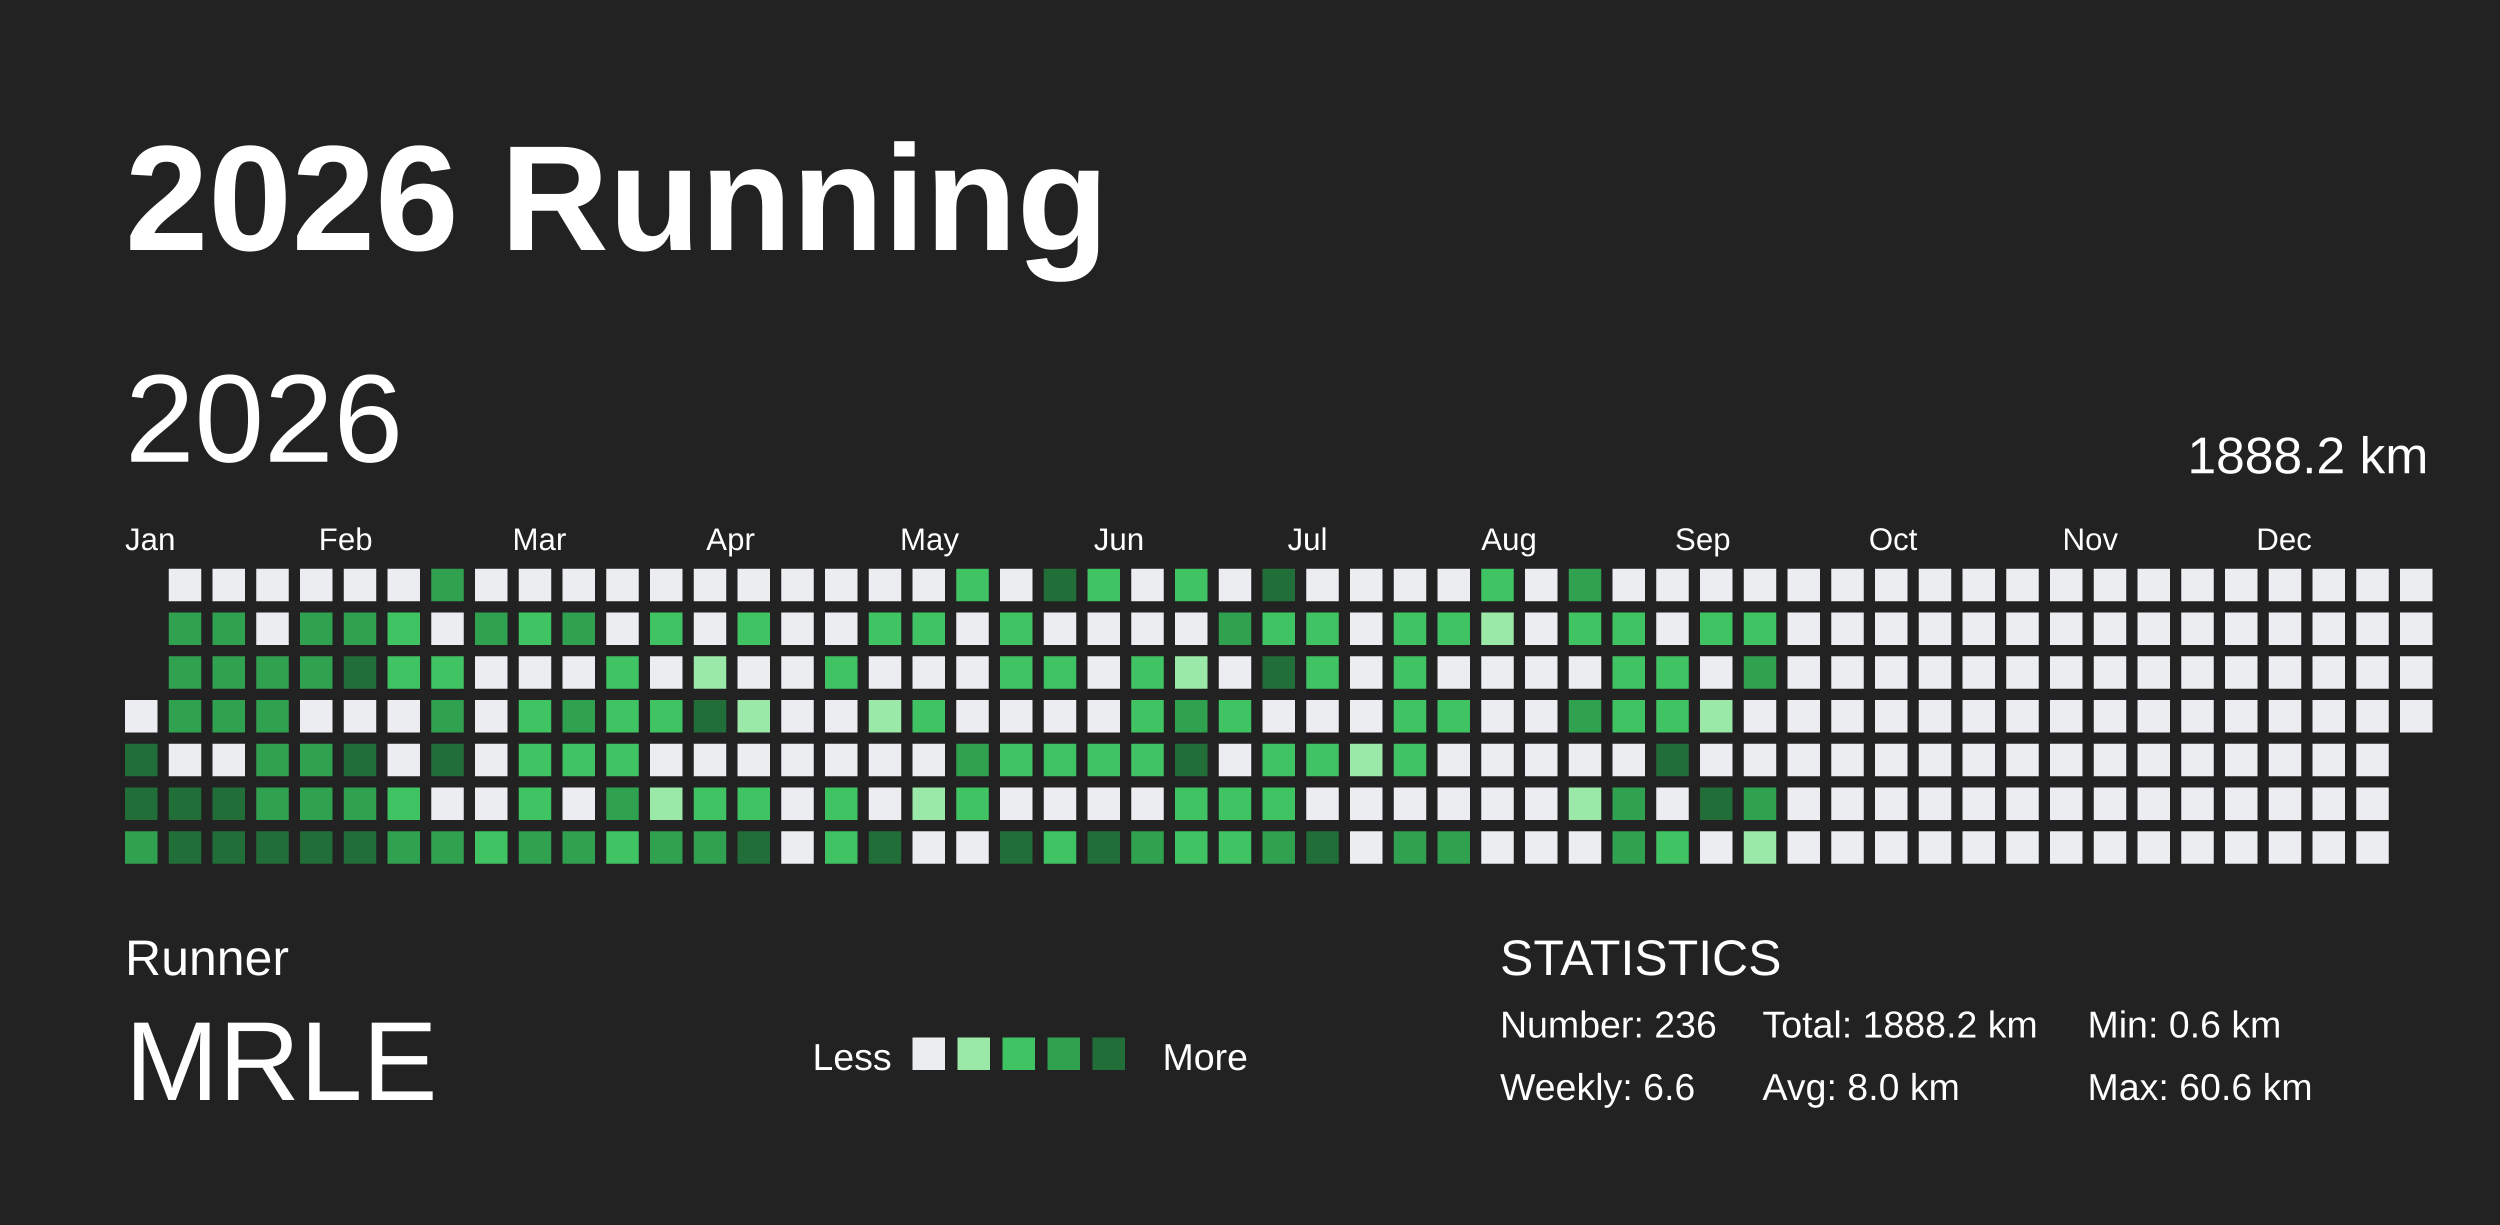
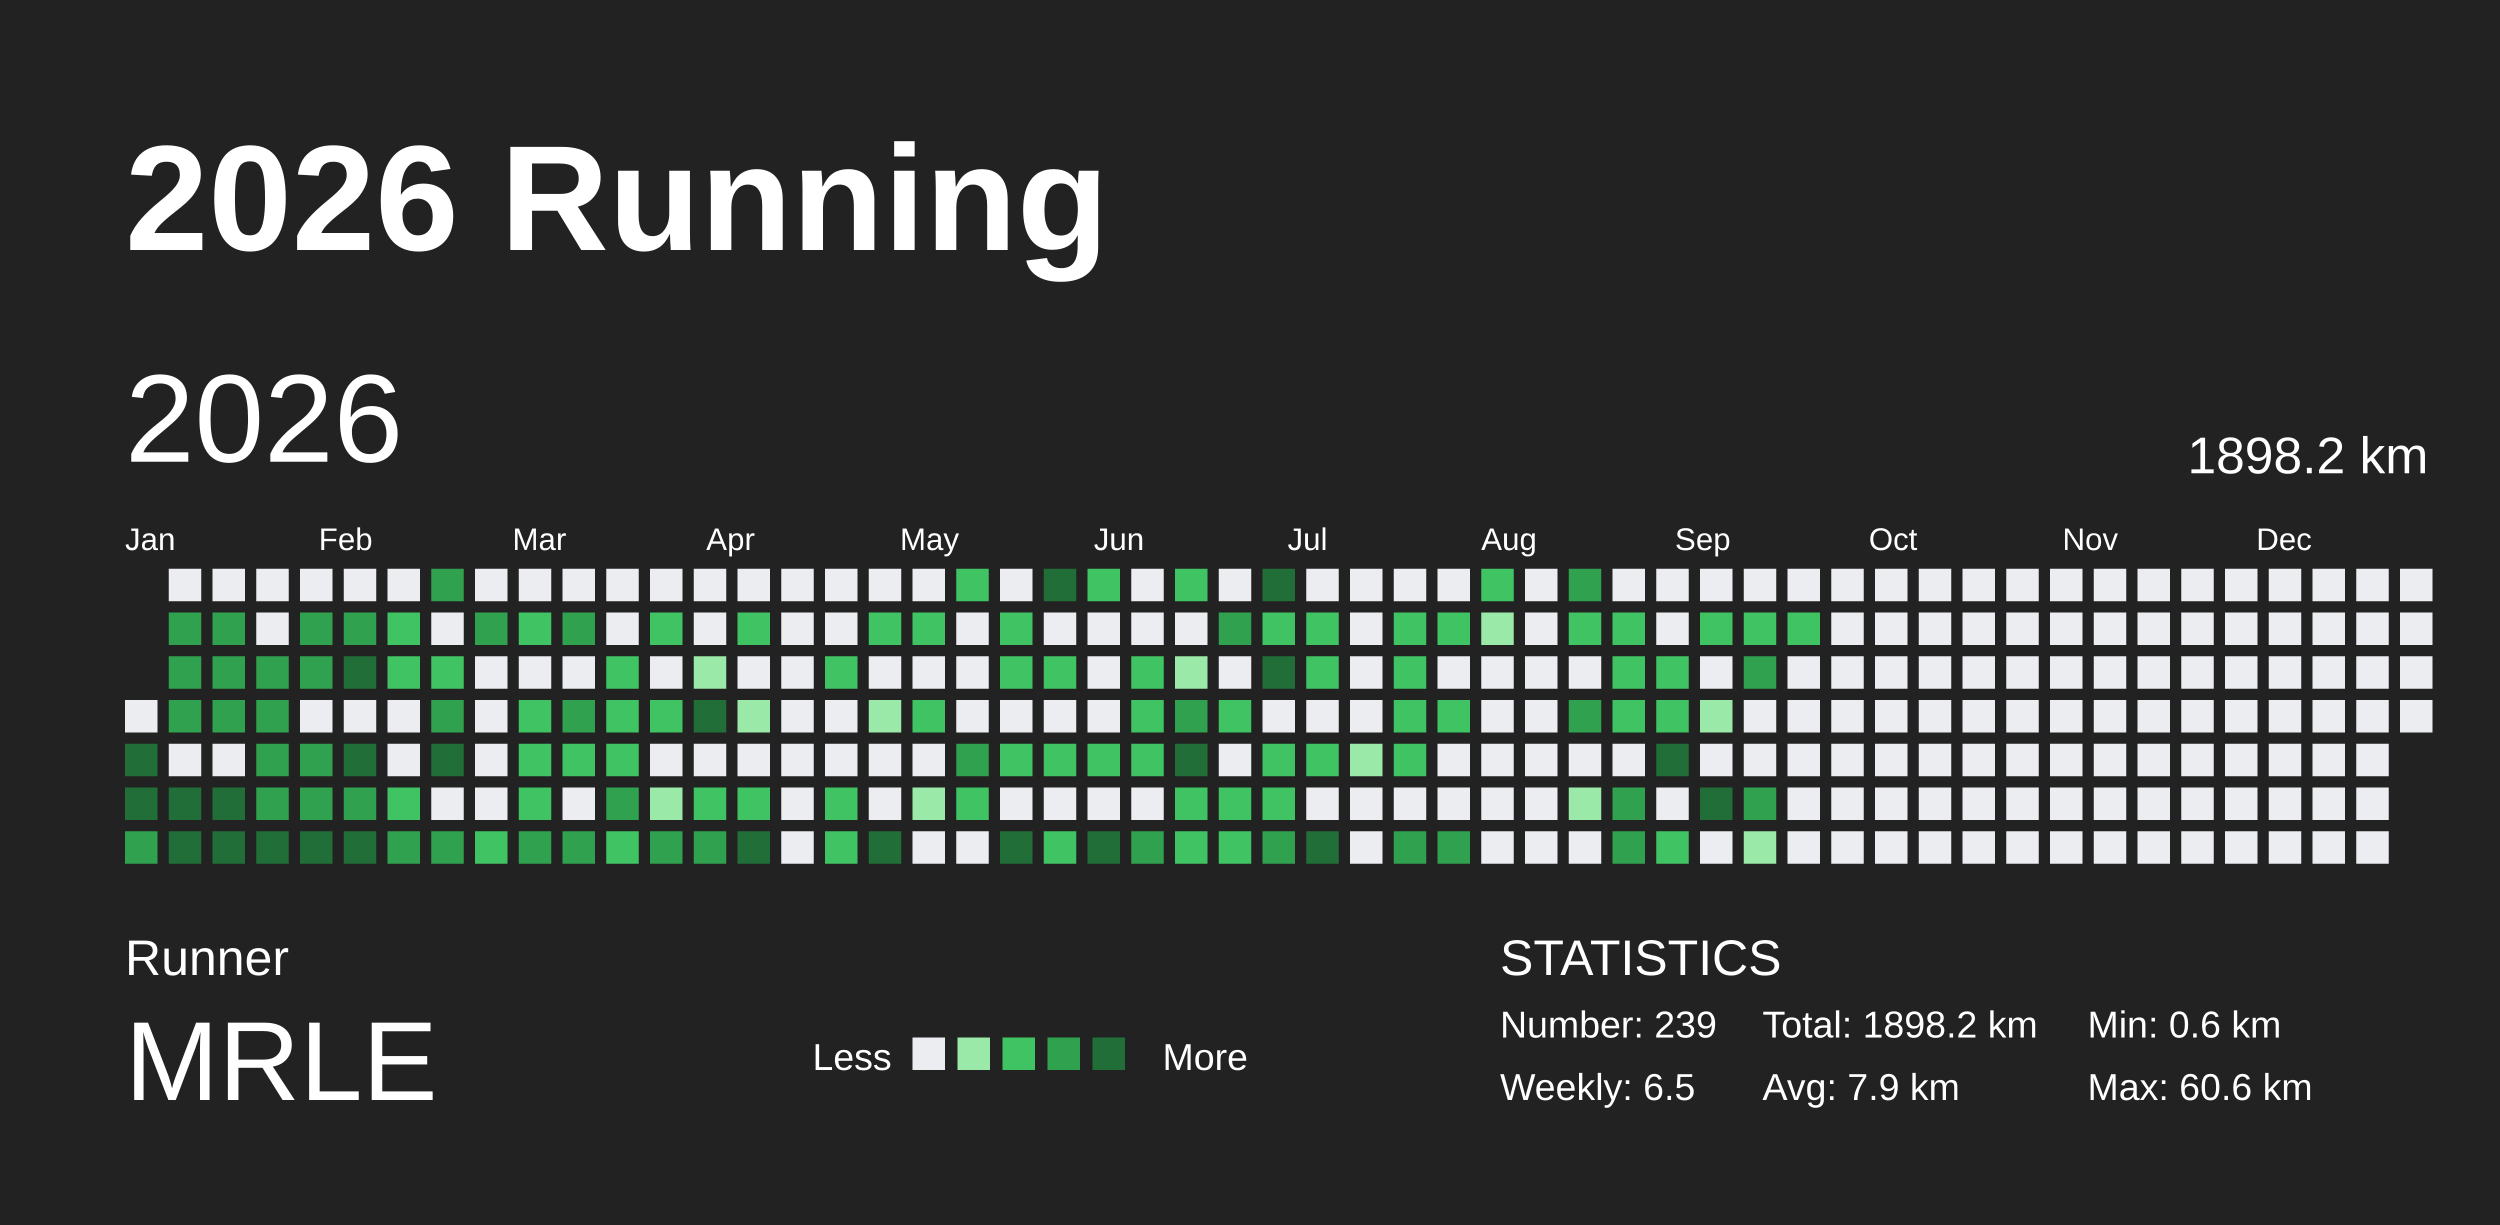
<svg xmlns="http://www.w3.org/2000/svg" baseProfile="full" height="98mm" version="1.1" viewBox="0,0,200,98" width="200mm">
  <defs />
  <rect fill="#222222" height="98" width="200" x="0" y="0" />
  <text fill="#FFFFFF" style="font-size:12px; font-family:Arial; font-weight:bold;" x="10" y="20">2026 Running</text>
  <text fill="#FFFFFF" style="font-size:4px; font-family:Arial" x="10" y="78">Runner</text>
  <text fill="#FFFFFF" style="font-size:9px; font-family:Arial" x="10" y="88">MRLE</text>
  <text fill="#FFFFFF" style="font-size:3px; font-family:Arial" x="65" y="85.6">Less</text>
  <rect fill="#ebedf0" height="2.6" width="2.6" x="73" y="83" />
  <rect fill="#9be9a8" height="2.6" width="2.6" x="76.6" y="83" />
  <rect fill="#40c463" height="2.6" width="2.6" x="80.2" y="83" />
  <rect fill="#30a14e" height="2.6" width="2.6" x="83.8" y="83" />
  <rect fill="#216e39" height="2.6" width="2.6" x="87.4" y="83" />
  <text fill="#FFFFFF" style="font-size:3px; font-family:Arial" x="93" y="85.6">More</text>
  <text fill="#FFFFFF" style="font-size:4px; font-family:Arial" x="120" y="78">STATISTICS</text>
-   <text fill="#FFFFFF" style="font-size:3px; font-family:Arial" x="120" y="83">Number: 236</text>
-   <text fill="#FFFFFF" style="font-size:3px; font-family:Arial" x="120" y="88">Weekly: 6.6</text>
-   <text fill="#FFFFFF" style="font-size:3px; font-family:Arial" x="141" y="83">Total: 1888.2 km</text>
-   <text fill="#FFFFFF" style="font-size:3px; font-family:Arial" x="141" y="88">Avg: 8.0 km</text>
+   <text fill="#FFFFFF" style="font-size:3px; font-family:Arial" x="120" y="83">Number: 239</text>
+   <text fill="#FFFFFF" style="font-size:3px; font-family:Arial" x="120" y="88">Weekly: 6.5</text>
+   <text fill="#FFFFFF" style="font-size:3px; font-family:Arial" x="141" y="83">Total: 1898.2 km</text>
+   <text fill="#FFFFFF" style="font-size:3px; font-family:Arial" x="141" y="88">Avg: 7.9 km</text>
  <text fill="#FFFFFF" style="font-size:3px; font-family:Arial" x="167" y="83">Min: 0.6 km</text>
  <text fill="#FFFFFF" style="font-size:3px; font-family:Arial" x="167" y="88">Max: 60.6 km</text>
  <text dominant-baseline="hanging" fill="#FFFFFF" style="font-size:10.0px; font-family:Arial;" x="10" y="30">2026</text>
-   <text dominant-baseline="hanging" fill="#FFFFFF" style="font-size:4.125px; font-family:Arial;" x="175" y="35">1888.2 km</text>
+   <text dominant-baseline="hanging" fill="#FFFFFF" style="font-size:4.125px; font-family:Arial;" x="175" y="35">1898.2 km</text>
  <text fill="#FFFFFF" style="font-size:2.5px; font-family:Arial" x="10.0" y="44">Jan</text>
  <text fill="#FFFFFF" style="font-size:2.5px; font-family:Arial" x="25.5" y="44">Feb</text>
  <text fill="#FFFFFF" style="font-size:2.5px; font-family:Arial" x="41.0" y="44">Mar</text>
  <text fill="#FFFFFF" style="font-size:2.5px; font-family:Arial" x="56.5" y="44">Apr</text>
  <text fill="#FFFFFF" style="font-size:2.5px; font-family:Arial" x="72.0" y="44">May</text>
  <text fill="#FFFFFF" style="font-size:2.5px; font-family:Arial" x="87.5" y="44">Jun</text>
  <text fill="#FFFFFF" style="font-size:2.5px; font-family:Arial" x="103.0" y="44">Jul</text>
  <text fill="#FFFFFF" style="font-size:2.5px; font-family:Arial" x="118.5" y="44">Aug</text>
  <text fill="#FFFFFF" style="font-size:2.5px; font-family:Arial" x="134.0" y="44">Sep</text>
  <text fill="#FFFFFF" style="font-size:2.5px; font-family:Arial" x="149.5" y="44">Oct</text>
  <text fill="#FFFFFF" style="font-size:2.5px; font-family:Arial" x="165.0" y="44">Nov</text>
  <text fill="#FFFFFF" style="font-size:2.5px; font-family:Arial" x="180.5" y="44">Dec</text>
  <rect fill="#ebedf0" height="2.6" width="2.6" x="10.0" y="56.0" />
  <rect fill="#216e39" height="2.6" width="2.6" x="10.0" y="59.5" />
  <rect fill="#216e39" height="2.6" width="2.6" x="10.0" y="63.0" />
  <rect fill="#30a14e" height="2.6" width="2.6" x="10.0" y="66.5" />
  <rect fill="#ebedf0" height="2.6" width="2.6" x="13.5" y="45.5" />
  <rect fill="#30a14e" height="2.6" width="2.6" x="13.5" y="49.0" />
  <rect fill="#30a14e" height="2.6" width="2.6" x="13.5" y="52.5" />
  <rect fill="#30a14e" height="2.6" width="2.6" x="13.5" y="56.0" />
  <rect fill="#ebedf0" height="2.6" width="2.6" x="13.5" y="59.5" />
  <rect fill="#216e39" height="2.6" width="2.6" x="13.5" y="63.0" />
  <rect fill="#216e39" height="2.6" width="2.6" x="13.5" y="66.5" />
  <rect fill="#ebedf0" height="2.6" width="2.6" x="17.0" y="45.5" />
  <rect fill="#30a14e" height="2.6" width="2.6" x="17.0" y="49.0" />
  <rect fill="#30a14e" height="2.6" width="2.6" x="17.0" y="52.5" />
  <rect fill="#30a14e" height="2.6" width="2.6" x="17.0" y="56.0" />
  <rect fill="#ebedf0" height="2.6" width="2.6" x="17.0" y="59.5" />
  <rect fill="#216e39" height="2.6" width="2.6" x="17.0" y="63.0" />
  <rect fill="#216e39" height="2.6" width="2.6" x="17.0" y="66.5" />
  <rect fill="#ebedf0" height="2.6" width="2.6" x="20.5" y="45.5" />
  <rect fill="#ebedf0" height="2.6" width="2.6" x="20.5" y="49.0" />
  <rect fill="#30a14e" height="2.6" width="2.6" x="20.5" y="52.5" />
  <rect fill="#30a14e" height="2.6" width="2.6" x="20.5" y="56.0" />
  <rect fill="#30a14e" height="2.6" width="2.6" x="20.5" y="59.5" />
  <rect fill="#30a14e" height="2.6" width="2.6" x="20.5" y="63.0" />
  <rect fill="#216e39" height="2.6" width="2.6" x="20.5" y="66.5" />
  <rect fill="#ebedf0" height="2.6" width="2.6" x="24.0" y="45.5" />
  <rect fill="#30a14e" height="2.6" width="2.6" x="24.0" y="49.0" />
  <rect fill="#30a14e" height="2.6" width="2.6" x="24.0" y="52.5" />
  <rect fill="#ebedf0" height="2.6" width="2.6" x="24.0" y="56.0" />
  <rect fill="#30a14e" height="2.6" width="2.6" x="24.0" y="59.5" />
  <rect fill="#30a14e" height="2.6" width="2.6" x="24.0" y="63.0" />
  <rect fill="#216e39" height="2.6" width="2.6" x="24.0" y="66.5" />
  <rect fill="#ebedf0" height="2.6" width="2.6" x="27.5" y="45.5" />
  <rect fill="#30a14e" height="2.6" width="2.6" x="27.5" y="49.0" />
  <rect fill="#216e39" height="2.6" width="2.6" x="27.5" y="52.5" />
  <rect fill="#ebedf0" height="2.6" width="2.6" x="27.5" y="56.0" />
  <rect fill="#216e39" height="2.6" width="2.6" x="27.5" y="59.5" />
  <rect fill="#30a14e" height="2.6" width="2.6" x="27.5" y="63.0" />
  <rect fill="#216e39" height="2.6" width="2.6" x="27.5" y="66.5" />
  <rect fill="#ebedf0" height="2.6" width="2.6" x="31.0" y="45.5" />
  <rect fill="#40c463" height="2.6" width="2.6" x="31.0" y="49.0" />
  <rect fill="#40c463" height="2.6" width="2.6" x="31.0" y="52.5" />
  <rect fill="#ebedf0" height="2.6" width="2.6" x="31.0" y="56.0" />
  <rect fill="#ebedf0" height="2.6" width="2.6" x="31.0" y="59.5" />
  <rect fill="#40c463" height="2.6" width="2.6" x="31.0" y="63.0" />
  <rect fill="#30a14e" height="2.6" width="2.6" x="31.0" y="66.5" />
  <rect fill="#30a14e" height="2.6" width="2.6" x="34.5" y="45.5" />
  <rect fill="#ebedf0" height="2.6" width="2.6" x="34.5" y="49.0" />
  <rect fill="#40c463" height="2.6" width="2.6" x="34.5" y="52.5" />
  <rect fill="#30a14e" height="2.6" width="2.6" x="34.5" y="56.0" />
  <rect fill="#216e39" height="2.6" width="2.6" x="34.5" y="59.5" />
  <rect fill="#ebedf0" height="2.6" width="2.6" x="34.5" y="63.0" />
  <rect fill="#30a14e" height="2.6" width="2.6" x="34.5" y="66.5" />
  <rect fill="#ebedf0" height="2.6" width="2.6" x="38.0" y="45.5" />
  <rect fill="#30a14e" height="2.6" width="2.6" x="38.0" y="49.0" />
  <rect fill="#ebedf0" height="2.6" width="2.6" x="38.0" y="52.5" />
  <rect fill="#ebedf0" height="2.6" width="2.6" x="38.0" y="56.0" />
  <rect fill="#ebedf0" height="2.6" width="2.6" x="38.0" y="59.5" />
  <rect fill="#ebedf0" height="2.6" width="2.6" x="38.0" y="63.0" />
  <rect fill="#40c463" height="2.6" width="2.6" x="38.0" y="66.5" />
  <rect fill="#ebedf0" height="2.6" width="2.6" x="41.5" y="45.5" />
  <rect fill="#40c463" height="2.6" width="2.6" x="41.5" y="49.0" />
  <rect fill="#ebedf0" height="2.6" width="2.6" x="41.5" y="52.5" />
  <rect fill="#40c463" height="2.6" width="2.6" x="41.5" y="56.0" />
  <rect fill="#40c463" height="2.6" width="2.6" x="41.5" y="59.5" />
  <rect fill="#40c463" height="2.6" width="2.6" x="41.5" y="63.0" />
  <rect fill="#30a14e" height="2.6" width="2.6" x="41.5" y="66.5" />
  <rect fill="#ebedf0" height="2.6" width="2.6" x="45.0" y="45.5" />
  <rect fill="#30a14e" height="2.6" width="2.6" x="45.0" y="49.0" />
  <rect fill="#ebedf0" height="2.6" width="2.6" x="45.0" y="52.5" />
  <rect fill="#30a14e" height="2.6" width="2.6" x="45.0" y="56.0" />
  <rect fill="#40c463" height="2.6" width="2.6" x="45.0" y="59.5" />
  <rect fill="#ebedf0" height="2.6" width="2.6" x="45.0" y="63.0" />
  <rect fill="#30a14e" height="2.6" width="2.6" x="45.0" y="66.5" />
  <rect fill="#ebedf0" height="2.6" width="2.6" x="48.5" y="45.5" />
  <rect fill="#ebedf0" height="2.6" width="2.6" x="48.5" y="49.0" />
  <rect fill="#40c463" height="2.6" width="2.6" x="48.5" y="52.5" />
  <rect fill="#40c463" height="2.6" width="2.6" x="48.5" y="56.0" />
  <rect fill="#40c463" height="2.6" width="2.6" x="48.5" y="59.5" />
  <rect fill="#30a14e" height="2.6" width="2.6" x="48.5" y="63.0" />
  <rect fill="#40c463" height="2.6" width="2.6" x="48.5" y="66.5" />
  <rect fill="#ebedf0" height="2.6" width="2.6" x="52.0" y="45.5" />
  <rect fill="#40c463" height="2.6" width="2.6" x="52.0" y="49.0" />
  <rect fill="#ebedf0" height="2.6" width="2.6" x="52.0" y="52.5" />
  <rect fill="#40c463" height="2.6" width="2.6" x="52.0" y="56.0" />
  <rect fill="#ebedf0" height="2.6" width="2.6" x="52.0" y="59.5" />
  <rect fill="#9be9a8" height="2.6" width="2.6" x="52.0" y="63.0" />
  <rect fill="#30a14e" height="2.6" width="2.6" x="52.0" y="66.5" />
  <rect fill="#ebedf0" height="2.6" width="2.6" x="55.5" y="45.5" />
  <rect fill="#ebedf0" height="2.6" width="2.6" x="55.5" y="49.0" />
  <rect fill="#9be9a8" height="2.6" width="2.6" x="55.5" y="52.5" />
  <rect fill="#216e39" height="2.6" width="2.6" x="55.5" y="56.0" />
  <rect fill="#ebedf0" height="2.6" width="2.6" x="55.5" y="59.5" />
  <rect fill="#40c463" height="2.6" width="2.6" x="55.5" y="63.0" />
  <rect fill="#30a14e" height="2.6" width="2.6" x="55.5" y="66.5" />
  <rect fill="#ebedf0" height="2.6" width="2.6" x="59.0" y="45.5" />
  <rect fill="#40c463" height="2.6" width="2.6" x="59.0" y="49.0" />
  <rect fill="#ebedf0" height="2.6" width="2.6" x="59.0" y="52.5" />
  <rect fill="#9be9a8" height="2.6" width="2.6" x="59.0" y="56.0" />
  <rect fill="#ebedf0" height="2.6" width="2.6" x="59.0" y="59.5" />
  <rect fill="#40c463" height="2.6" width="2.6" x="59.0" y="63.0" />
  <rect fill="#216e39" height="2.6" width="2.6" x="59.0" y="66.5" />
  <rect fill="#ebedf0" height="2.6" width="2.6" x="62.5" y="45.5" />
  <rect fill="#ebedf0" height="2.6" width="2.6" x="62.5" y="49.0" />
  <rect fill="#ebedf0" height="2.6" width="2.6" x="62.5" y="52.5" />
  <rect fill="#ebedf0" height="2.6" width="2.6" x="62.5" y="56.0" />
  <rect fill="#ebedf0" height="2.6" width="2.6" x="62.5" y="59.5" />
  <rect fill="#ebedf0" height="2.6" width="2.6" x="62.5" y="63.0" />
  <rect fill="#ebedf0" height="2.6" width="2.6" x="62.5" y="66.5" />
  <rect fill="#ebedf0" height="2.6" width="2.6" x="66.0" y="45.5" />
  <rect fill="#ebedf0" height="2.6" width="2.6" x="66.0" y="49.0" />
  <rect fill="#40c463" height="2.6" width="2.6" x="66.0" y="52.5" />
  <rect fill="#ebedf0" height="2.6" width="2.6" x="66.0" y="56.0" />
  <rect fill="#ebedf0" height="2.6" width="2.6" x="66.0" y="59.5" />
  <rect fill="#40c463" height="2.6" width="2.6" x="66.0" y="63.0" />
  <rect fill="#40c463" height="2.6" width="2.6" x="66.0" y="66.5" />
  <rect fill="#ebedf0" height="2.6" width="2.6" x="69.5" y="45.5" />
  <rect fill="#40c463" height="2.6" width="2.6" x="69.5" y="49.0" />
  <rect fill="#ebedf0" height="2.6" width="2.6" x="69.5" y="52.5" />
  <rect fill="#9be9a8" height="2.6" width="2.6" x="69.5" y="56.0" />
  <rect fill="#ebedf0" height="2.6" width="2.6" x="69.5" y="59.5" />
  <rect fill="#ebedf0" height="2.6" width="2.6" x="69.5" y="63.0" />
  <rect fill="#216e39" height="2.6" width="2.6" x="69.5" y="66.5" />
  <rect fill="#ebedf0" height="2.6" width="2.6" x="73.0" y="45.5" />
  <rect fill="#40c463" height="2.6" width="2.6" x="73.0" y="49.0" />
  <rect fill="#ebedf0" height="2.6" width="2.6" x="73.0" y="52.5" />
  <rect fill="#40c463" height="2.6" width="2.6" x="73.0" y="56.0" />
  <rect fill="#ebedf0" height="2.6" width="2.6" x="73.0" y="59.5" />
  <rect fill="#9be9a8" height="2.6" width="2.6" x="73.0" y="63.0" />
  <rect fill="#ebedf0" height="2.6" width="2.6" x="73.0" y="66.5" />
  <rect fill="#40c463" height="2.6" width="2.6" x="76.5" y="45.5" />
  <rect fill="#ebedf0" height="2.6" width="2.6" x="76.5" y="49.0" />
  <rect fill="#ebedf0" height="2.6" width="2.6" x="76.5" y="52.5" />
  <rect fill="#ebedf0" height="2.6" width="2.6" x="76.5" y="56.0" />
  <rect fill="#30a14e" height="2.6" width="2.6" x="76.5" y="59.5" />
  <rect fill="#40c463" height="2.6" width="2.6" x="76.5" y="63.0" />
  <rect fill="#ebedf0" height="2.6" width="2.6" x="76.5" y="66.5" />
  <rect fill="#ebedf0" height="2.6" width="2.6" x="80.0" y="45.5" />
  <rect fill="#40c463" height="2.6" width="2.6" x="80.0" y="49.0" />
  <rect fill="#40c463" height="2.6" width="2.6" x="80.0" y="52.5" />
  <rect fill="#ebedf0" height="2.6" width="2.6" x="80.0" y="56.0" />
  <rect fill="#40c463" height="2.6" width="2.6" x="80.0" y="59.5" />
  <rect fill="#ebedf0" height="2.6" width="2.6" x="80.0" y="63.0" />
  <rect fill="#216e39" height="2.6" width="2.6" x="80.0" y="66.5" />
  <rect fill="#216e39" height="2.6" width="2.6" x="83.5" y="45.5" />
  <rect fill="#ebedf0" height="2.6" width="2.6" x="83.5" y="49.0" />
  <rect fill="#40c463" height="2.6" width="2.6" x="83.5" y="52.5" />
  <rect fill="#ebedf0" height="2.6" width="2.6" x="83.5" y="56.0" />
  <rect fill="#40c463" height="2.6" width="2.6" x="83.5" y="59.5" />
  <rect fill="#ebedf0" height="2.6" width="2.6" x="83.5" y="63.0" />
  <rect fill="#40c463" height="2.6" width="2.6" x="83.5" y="66.5" />
  <rect fill="#40c463" height="2.6" width="2.6" x="87.0" y="45.5" />
  <rect fill="#ebedf0" height="2.6" width="2.6" x="87.0" y="49.0" />
  <rect fill="#ebedf0" height="2.6" width="2.6" x="87.0" y="52.5" />
  <rect fill="#ebedf0" height="2.6" width="2.6" x="87.0" y="56.0" />
  <rect fill="#40c463" height="2.6" width="2.6" x="87.0" y="59.5" />
  <rect fill="#ebedf0" height="2.6" width="2.6" x="87.0" y="63.0" />
  <rect fill="#216e39" height="2.6" width="2.6" x="87.0" y="66.5" />
  <rect fill="#ebedf0" height="2.6" width="2.6" x="90.5" y="45.5" />
  <rect fill="#ebedf0" height="2.6" width="2.6" x="90.5" y="49.0" />
  <rect fill="#40c463" height="2.6" width="2.6" x="90.5" y="52.5" />
  <rect fill="#40c463" height="2.6" width="2.6" x="90.5" y="56.0" />
  <rect fill="#40c463" height="2.6" width="2.6" x="90.5" y="59.5" />
  <rect fill="#ebedf0" height="2.6" width="2.6" x="90.5" y="63.0" />
  <rect fill="#30a14e" height="2.6" width="2.6" x="90.5" y="66.5" />
  <rect fill="#40c463" height="2.6" width="2.6" x="94.0" y="45.5" />
  <rect fill="#ebedf0" height="2.6" width="2.6" x="94.0" y="49.0" />
  <rect fill="#9be9a8" height="2.6" width="2.6" x="94.0" y="52.5" />
  <rect fill="#30a14e" height="2.6" width="2.6" x="94.0" y="56.0" />
  <rect fill="#216e39" height="2.6" width="2.6" x="94.0" y="59.5" />
  <rect fill="#40c463" height="2.6" width="2.6" x="94.0" y="63.0" />
  <rect fill="#40c463" height="2.6" width="2.6" x="94.0" y="66.5" />
  <rect fill="#ebedf0" height="2.6" width="2.6" x="97.5" y="45.5" />
  <rect fill="#30a14e" height="2.6" width="2.6" x="97.5" y="49.0" />
  <rect fill="#ebedf0" height="2.6" width="2.6" x="97.5" y="52.5" />
  <rect fill="#40c463" height="2.6" width="2.6" x="97.5" y="56.0" />
  <rect fill="#ebedf0" height="2.6" width="2.6" x="97.5" y="59.5" />
  <rect fill="#40c463" height="2.6" width="2.6" x="97.5" y="63.0" />
  <rect fill="#40c463" height="2.6" width="2.6" x="97.5" y="66.5" />
  <rect fill="#216e39" height="2.6" width="2.6" x="101.0" y="45.5" />
  <rect fill="#40c463" height="2.6" width="2.6" x="101.0" y="49.0" />
  <rect fill="#216e39" height="2.6" width="2.6" x="101.0" y="52.5" />
  <rect fill="#ebedf0" height="2.6" width="2.6" x="101.0" y="56.0" />
  <rect fill="#40c463" height="2.6" width="2.6" x="101.0" y="59.5" />
  <rect fill="#40c463" height="2.6" width="2.6" x="101.0" y="63.0" />
  <rect fill="#30a14e" height="2.6" width="2.6" x="101.0" y="66.5" />
  <rect fill="#ebedf0" height="2.6" width="2.6" x="104.5" y="45.5" />
  <rect fill="#40c463" height="2.6" width="2.6" x="104.5" y="49.0" />
  <rect fill="#40c463" height="2.6" width="2.6" x="104.5" y="52.5" />
  <rect fill="#ebedf0" height="2.6" width="2.6" x="104.5" y="56.0" />
  <rect fill="#40c463" height="2.6" width="2.6" x="104.5" y="59.5" />
  <rect fill="#ebedf0" height="2.6" width="2.6" x="104.5" y="63.0" />
  <rect fill="#216e39" height="2.6" width="2.6" x="104.5" y="66.5" />
  <rect fill="#ebedf0" height="2.6" width="2.6" x="108.0" y="45.5" />
  <rect fill="#ebedf0" height="2.6" width="2.6" x="108.0" y="49.0" />
  <rect fill="#ebedf0" height="2.6" width="2.6" x="108.0" y="52.5" />
  <rect fill="#ebedf0" height="2.6" width="2.6" x="108.0" y="56.0" />
  <rect fill="#9be9a8" height="2.6" width="2.6" x="108.0" y="59.5" />
  <rect fill="#ebedf0" height="2.6" width="2.6" x="108.0" y="63.0" />
  <rect fill="#ebedf0" height="2.6" width="2.6" x="108.0" y="66.5" />
  <rect fill="#ebedf0" height="2.6" width="2.6" x="111.5" y="45.5" />
  <rect fill="#40c463" height="2.6" width="2.6" x="111.5" y="49.0" />
  <rect fill="#40c463" height="2.6" width="2.6" x="111.5" y="52.5" />
  <rect fill="#40c463" height="2.6" width="2.6" x="111.5" y="56.0" />
  <rect fill="#40c463" height="2.6" width="2.6" x="111.5" y="59.5" />
  <rect fill="#ebedf0" height="2.6" width="2.6" x="111.5" y="63.0" />
  <rect fill="#30a14e" height="2.6" width="2.6" x="111.5" y="66.5" />
  <rect fill="#ebedf0" height="2.6" width="2.6" x="115.0" y="45.5" />
  <rect fill="#40c463" height="2.6" width="2.6" x="115.0" y="49.0" />
  <rect fill="#ebedf0" height="2.6" width="2.6" x="115.0" y="52.5" />
  <rect fill="#40c463" height="2.6" width="2.6" x="115.0" y="56.0" />
  <rect fill="#ebedf0" height="2.6" width="2.6" x="115.0" y="59.5" />
  <rect fill="#ebedf0" height="2.6" width="2.6" x="115.0" y="63.0" />
  <rect fill="#30a14e" height="2.6" width="2.6" x="115.0" y="66.5" />
  <rect fill="#40c463" height="2.6" width="2.6" x="118.5" y="45.5" />
  <rect fill="#9be9a8" height="2.6" width="2.6" x="118.5" y="49.0" />
  <rect fill="#ebedf0" height="2.6" width="2.6" x="118.5" y="52.5" />
  <rect fill="#ebedf0" height="2.6" width="2.6" x="118.5" y="56.0" />
  <rect fill="#ebedf0" height="2.6" width="2.6" x="118.5" y="59.5" />
  <rect fill="#ebedf0" height="2.6" width="2.6" x="118.5" y="63.0" />
  <rect fill="#ebedf0" height="2.6" width="2.6" x="118.5" y="66.5" />
  <rect fill="#ebedf0" height="2.6" width="2.6" x="122.0" y="45.5" />
  <rect fill="#ebedf0" height="2.6" width="2.6" x="122.0" y="49.0" />
  <rect fill="#ebedf0" height="2.6" width="2.6" x="122.0" y="52.5" />
  <rect fill="#ebedf0" height="2.6" width="2.6" x="122.0" y="56.0" />
  <rect fill="#ebedf0" height="2.6" width="2.6" x="122.0" y="59.5" />
  <rect fill="#ebedf0" height="2.6" width="2.6" x="122.0" y="63.0" />
  <rect fill="#ebedf0" height="2.6" width="2.6" x="122.0" y="66.5" />
  <rect fill="#30a14e" height="2.6" width="2.6" x="125.5" y="45.5" />
  <rect fill="#40c463" height="2.6" width="2.6" x="125.5" y="49.0" />
  <rect fill="#ebedf0" height="2.6" width="2.6" x="125.5" y="52.5" />
  <rect fill="#30a14e" height="2.6" width="2.6" x="125.5" y="56.0" />
  <rect fill="#ebedf0" height="2.6" width="2.6" x="125.5" y="59.5" />
  <rect fill="#9be9a8" height="2.6" width="2.6" x="125.5" y="63.0" />
  <rect fill="#ebedf0" height="2.6" width="2.6" x="125.5" y="66.5" />
  <rect fill="#ebedf0" height="2.6" width="2.6" x="129.0" y="45.5" />
  <rect fill="#40c463" height="2.6" width="2.6" x="129.0" y="49.0" />
  <rect fill="#40c463" height="2.6" width="2.6" x="129.0" y="52.5" />
  <rect fill="#40c463" height="2.6" width="2.6" x="129.0" y="56.0" />
  <rect fill="#ebedf0" height="2.6" width="2.6" x="129.0" y="59.5" />
  <rect fill="#30a14e" height="2.6" width="2.6" x="129.0" y="63.0" />
  <rect fill="#30a14e" height="2.6" width="2.6" x="129.0" y="66.5" />
  <rect fill="#ebedf0" height="2.6" width="2.6" x="132.5" y="45.5" />
  <rect fill="#ebedf0" height="2.6" width="2.6" x="132.5" y="49.0" />
  <rect fill="#40c463" height="2.6" width="2.6" x="132.5" y="52.5" />
  <rect fill="#40c463" height="2.6" width="2.6" x="132.5" y="56.0" />
  <rect fill="#216e39" height="2.6" width="2.6" x="132.5" y="59.5" />
  <rect fill="#ebedf0" height="2.6" width="2.6" x="132.5" y="63.0" />
  <rect fill="#40c463" height="2.6" width="2.6" x="132.5" y="66.5" />
  <rect fill="#ebedf0" height="2.6" width="2.6" x="136.0" y="45.5" />
  <rect fill="#40c463" height="2.6" width="2.6" x="136.0" y="49.0" />
  <rect fill="#ebedf0" height="2.6" width="2.6" x="136.0" y="52.5" />
  <rect fill="#9be9a8" height="2.6" width="2.6" x="136.0" y="56.0" />
  <rect fill="#ebedf0" height="2.6" width="2.6" x="136.0" y="59.5" />
  <rect fill="#216e39" height="2.6" width="2.6" x="136.0" y="63.0" />
  <rect fill="#ebedf0" height="2.6" width="2.6" x="136.0" y="66.5" />
  <rect fill="#ebedf0" height="2.6" width="2.6" x="139.5" y="45.5" />
  <rect fill="#40c463" height="2.6" width="2.6" x="139.5" y="49.0" />
  <rect fill="#30a14e" height="2.6" width="2.6" x="139.5" y="52.5" />
  <rect fill="#ebedf0" height="2.6" width="2.6" x="139.5" y="56.0" />
  <rect fill="#ebedf0" height="2.6" width="2.6" x="139.5" y="59.5" />
  <rect fill="#30a14e" height="2.6" width="2.6" x="139.5" y="63.0" />
  <rect fill="#9be9a8" height="2.6" width="2.6" x="139.5" y="66.5" />
  <rect fill="#ebedf0" height="2.6" width="2.6" x="143.0" y="45.5" />
-   <rect fill="#ebedf0" height="2.6" width="2.6" x="143.0" y="49.0" />
+   <rect fill="#40c463" height="2.6" width="2.6" x="143.0" y="49.0" />
  <rect fill="#ebedf0" height="2.6" width="2.6" x="143.0" y="52.5" />
  <rect fill="#ebedf0" height="2.6" width="2.6" x="143.0" y="56.0" />
  <rect fill="#ebedf0" height="2.6" width="2.6" x="143.0" y="59.5" />
  <rect fill="#ebedf0" height="2.6" width="2.6" x="143.0" y="63.0" />
  <rect fill="#ebedf0" height="2.6" width="2.6" x="143.0" y="66.5" />
  <rect fill="#ebedf0" height="2.6" width="2.6" x="146.5" y="45.5" />
  <rect fill="#ebedf0" height="2.6" width="2.6" x="146.5" y="49.0" />
  <rect fill="#ebedf0" height="2.6" width="2.6" x="146.5" y="52.5" />
  <rect fill="#ebedf0" height="2.6" width="2.6" x="146.5" y="56.0" />
  <rect fill="#ebedf0" height="2.6" width="2.6" x="146.5" y="59.5" />
  <rect fill="#ebedf0" height="2.6" width="2.6" x="146.5" y="63.0" />
  <rect fill="#ebedf0" height="2.6" width="2.6" x="146.5" y="66.5" />
  <rect fill="#ebedf0" height="2.6" width="2.6" x="150.0" y="45.5" />
  <rect fill="#ebedf0" height="2.6" width="2.6" x="150.0" y="49.0" />
  <rect fill="#ebedf0" height="2.6" width="2.6" x="150.0" y="52.5" />
  <rect fill="#ebedf0" height="2.6" width="2.6" x="150.0" y="56.0" />
  <rect fill="#ebedf0" height="2.6" width="2.6" x="150.0" y="59.5" />
  <rect fill="#ebedf0" height="2.6" width="2.6" x="150.0" y="63.0" />
  <rect fill="#ebedf0" height="2.6" width="2.6" x="150.0" y="66.5" />
  <rect fill="#ebedf0" height="2.6" width="2.6" x="153.5" y="45.5" />
  <rect fill="#ebedf0" height="2.6" width="2.6" x="153.5" y="49.0" />
  <rect fill="#ebedf0" height="2.6" width="2.6" x="153.5" y="52.5" />
  <rect fill="#ebedf0" height="2.6" width="2.6" x="153.5" y="56.0" />
  <rect fill="#ebedf0" height="2.6" width="2.6" x="153.5" y="59.5" />
  <rect fill="#ebedf0" height="2.6" width="2.6" x="153.5" y="63.0" />
  <rect fill="#ebedf0" height="2.6" width="2.6" x="153.5" y="66.5" />
  <rect fill="#ebedf0" height="2.6" width="2.6" x="157.0" y="45.5" />
  <rect fill="#ebedf0" height="2.6" width="2.6" x="157.0" y="49.0" />
  <rect fill="#ebedf0" height="2.6" width="2.6" x="157.0" y="52.5" />
  <rect fill="#ebedf0" height="2.6" width="2.6" x="157.0" y="56.0" />
  <rect fill="#ebedf0" height="2.6" width="2.6" x="157.0" y="59.5" />
  <rect fill="#ebedf0" height="2.6" width="2.6" x="157.0" y="63.0" />
  <rect fill="#ebedf0" height="2.6" width="2.6" x="157.0" y="66.5" />
  <rect fill="#ebedf0" height="2.6" width="2.6" x="160.5" y="45.5" />
  <rect fill="#ebedf0" height="2.6" width="2.6" x="160.5" y="49.0" />
  <rect fill="#ebedf0" height="2.6" width="2.6" x="160.5" y="52.5" />
  <rect fill="#ebedf0" height="2.6" width="2.6" x="160.5" y="56.0" />
  <rect fill="#ebedf0" height="2.6" width="2.6" x="160.5" y="59.5" />
  <rect fill="#ebedf0" height="2.6" width="2.6" x="160.5" y="63.0" />
  <rect fill="#ebedf0" height="2.6" width="2.6" x="160.5" y="66.5" />
  <rect fill="#ebedf0" height="2.6" width="2.6" x="164.0" y="45.5" />
  <rect fill="#ebedf0" height="2.6" width="2.6" x="164.0" y="49.0" />
  <rect fill="#ebedf0" height="2.6" width="2.6" x="164.0" y="52.5" />
  <rect fill="#ebedf0" height="2.6" width="2.6" x="164.0" y="56.0" />
  <rect fill="#ebedf0" height="2.6" width="2.6" x="164.0" y="59.5" />
  <rect fill="#ebedf0" height="2.6" width="2.6" x="164.0" y="63.0" />
  <rect fill="#ebedf0" height="2.6" width="2.6" x="164.0" y="66.5" />
  <rect fill="#ebedf0" height="2.6" width="2.6" x="167.5" y="45.5" />
  <rect fill="#ebedf0" height="2.6" width="2.6" x="167.5" y="49.0" />
  <rect fill="#ebedf0" height="2.6" width="2.6" x="167.5" y="52.5" />
  <rect fill="#ebedf0" height="2.6" width="2.6" x="167.5" y="56.0" />
  <rect fill="#ebedf0" height="2.6" width="2.6" x="167.5" y="59.5" />
  <rect fill="#ebedf0" height="2.6" width="2.6" x="167.5" y="63.0" />
  <rect fill="#ebedf0" height="2.6" width="2.6" x="167.5" y="66.5" />
  <rect fill="#ebedf0" height="2.6" width="2.6" x="171.0" y="45.5" />
  <rect fill="#ebedf0" height="2.6" width="2.6" x="171.0" y="49.0" />
  <rect fill="#ebedf0" height="2.6" width="2.6" x="171.0" y="52.5" />
  <rect fill="#ebedf0" height="2.6" width="2.6" x="171.0" y="56.0" />
  <rect fill="#ebedf0" height="2.6" width="2.6" x="171.0" y="59.5" />
  <rect fill="#ebedf0" height="2.6" width="2.6" x="171.0" y="63.0" />
  <rect fill="#ebedf0" height="2.6" width="2.6" x="171.0" y="66.5" />
  <rect fill="#ebedf0" height="2.6" width="2.6" x="174.5" y="45.5" />
  <rect fill="#ebedf0" height="2.6" width="2.6" x="174.5" y="49.0" />
  <rect fill="#ebedf0" height="2.6" width="2.6" x="174.5" y="52.5" />
  <rect fill="#ebedf0" height="2.6" width="2.6" x="174.5" y="56.0" />
  <rect fill="#ebedf0" height="2.6" width="2.6" x="174.5" y="59.5" />
  <rect fill="#ebedf0" height="2.6" width="2.6" x="174.5" y="63.0" />
  <rect fill="#ebedf0" height="2.6" width="2.6" x="174.5" y="66.5" />
  <rect fill="#ebedf0" height="2.6" width="2.6" x="178.0" y="45.5" />
  <rect fill="#ebedf0" height="2.6" width="2.6" x="178.0" y="49.0" />
  <rect fill="#ebedf0" height="2.6" width="2.6" x="178.0" y="52.5" />
  <rect fill="#ebedf0" height="2.6" width="2.6" x="178.0" y="56.0" />
  <rect fill="#ebedf0" height="2.6" width="2.6" x="178.0" y="59.5" />
  <rect fill="#ebedf0" height="2.6" width="2.6" x="178.0" y="63.0" />
  <rect fill="#ebedf0" height="2.6" width="2.6" x="178.0" y="66.5" />
  <rect fill="#ebedf0" height="2.6" width="2.6" x="181.5" y="45.5" />
  <rect fill="#ebedf0" height="2.6" width="2.6" x="181.5" y="49.0" />
  <rect fill="#ebedf0" height="2.6" width="2.6" x="181.5" y="52.5" />
  <rect fill="#ebedf0" height="2.6" width="2.6" x="181.5" y="56.0" />
  <rect fill="#ebedf0" height="2.6" width="2.6" x="181.5" y="59.5" />
  <rect fill="#ebedf0" height="2.6" width="2.6" x="181.5" y="63.0" />
  <rect fill="#ebedf0" height="2.6" width="2.6" x="181.5" y="66.5" />
  <rect fill="#ebedf0" height="2.6" width="2.6" x="185.0" y="45.5" />
  <rect fill="#ebedf0" height="2.6" width="2.6" x="185.0" y="49.0" />
  <rect fill="#ebedf0" height="2.6" width="2.6" x="185.0" y="52.5" />
  <rect fill="#ebedf0" height="2.6" width="2.6" x="185.0" y="56.0" />
  <rect fill="#ebedf0" height="2.6" width="2.6" x="185.0" y="59.5" />
  <rect fill="#ebedf0" height="2.6" width="2.6" x="185.0" y="63.0" />
  <rect fill="#ebedf0" height="2.6" width="2.6" x="185.0" y="66.5" />
  <rect fill="#ebedf0" height="2.6" width="2.6" x="188.5" y="45.5" />
  <rect fill="#ebedf0" height="2.6" width="2.6" x="188.5" y="49.0" />
  <rect fill="#ebedf0" height="2.6" width="2.6" x="188.5" y="52.5" />
  <rect fill="#ebedf0" height="2.6" width="2.6" x="188.5" y="56.0" />
  <rect fill="#ebedf0" height="2.6" width="2.6" x="188.5" y="59.5" />
  <rect fill="#ebedf0" height="2.6" width="2.6" x="188.5" y="63.0" />
  <rect fill="#ebedf0" height="2.6" width="2.6" x="188.5" y="66.5" />
  <rect fill="#ebedf0" height="2.6" width="2.6" x="192.0" y="45.5" />
  <rect fill="#ebedf0" height="2.6" width="2.6" x="192.0" y="49.0" />
  <rect fill="#ebedf0" height="2.6" width="2.6" x="192.0" y="52.5" />
  <rect fill="#ebedf0" height="2.6" width="2.6" x="192.0" y="56.0" />
</svg>
